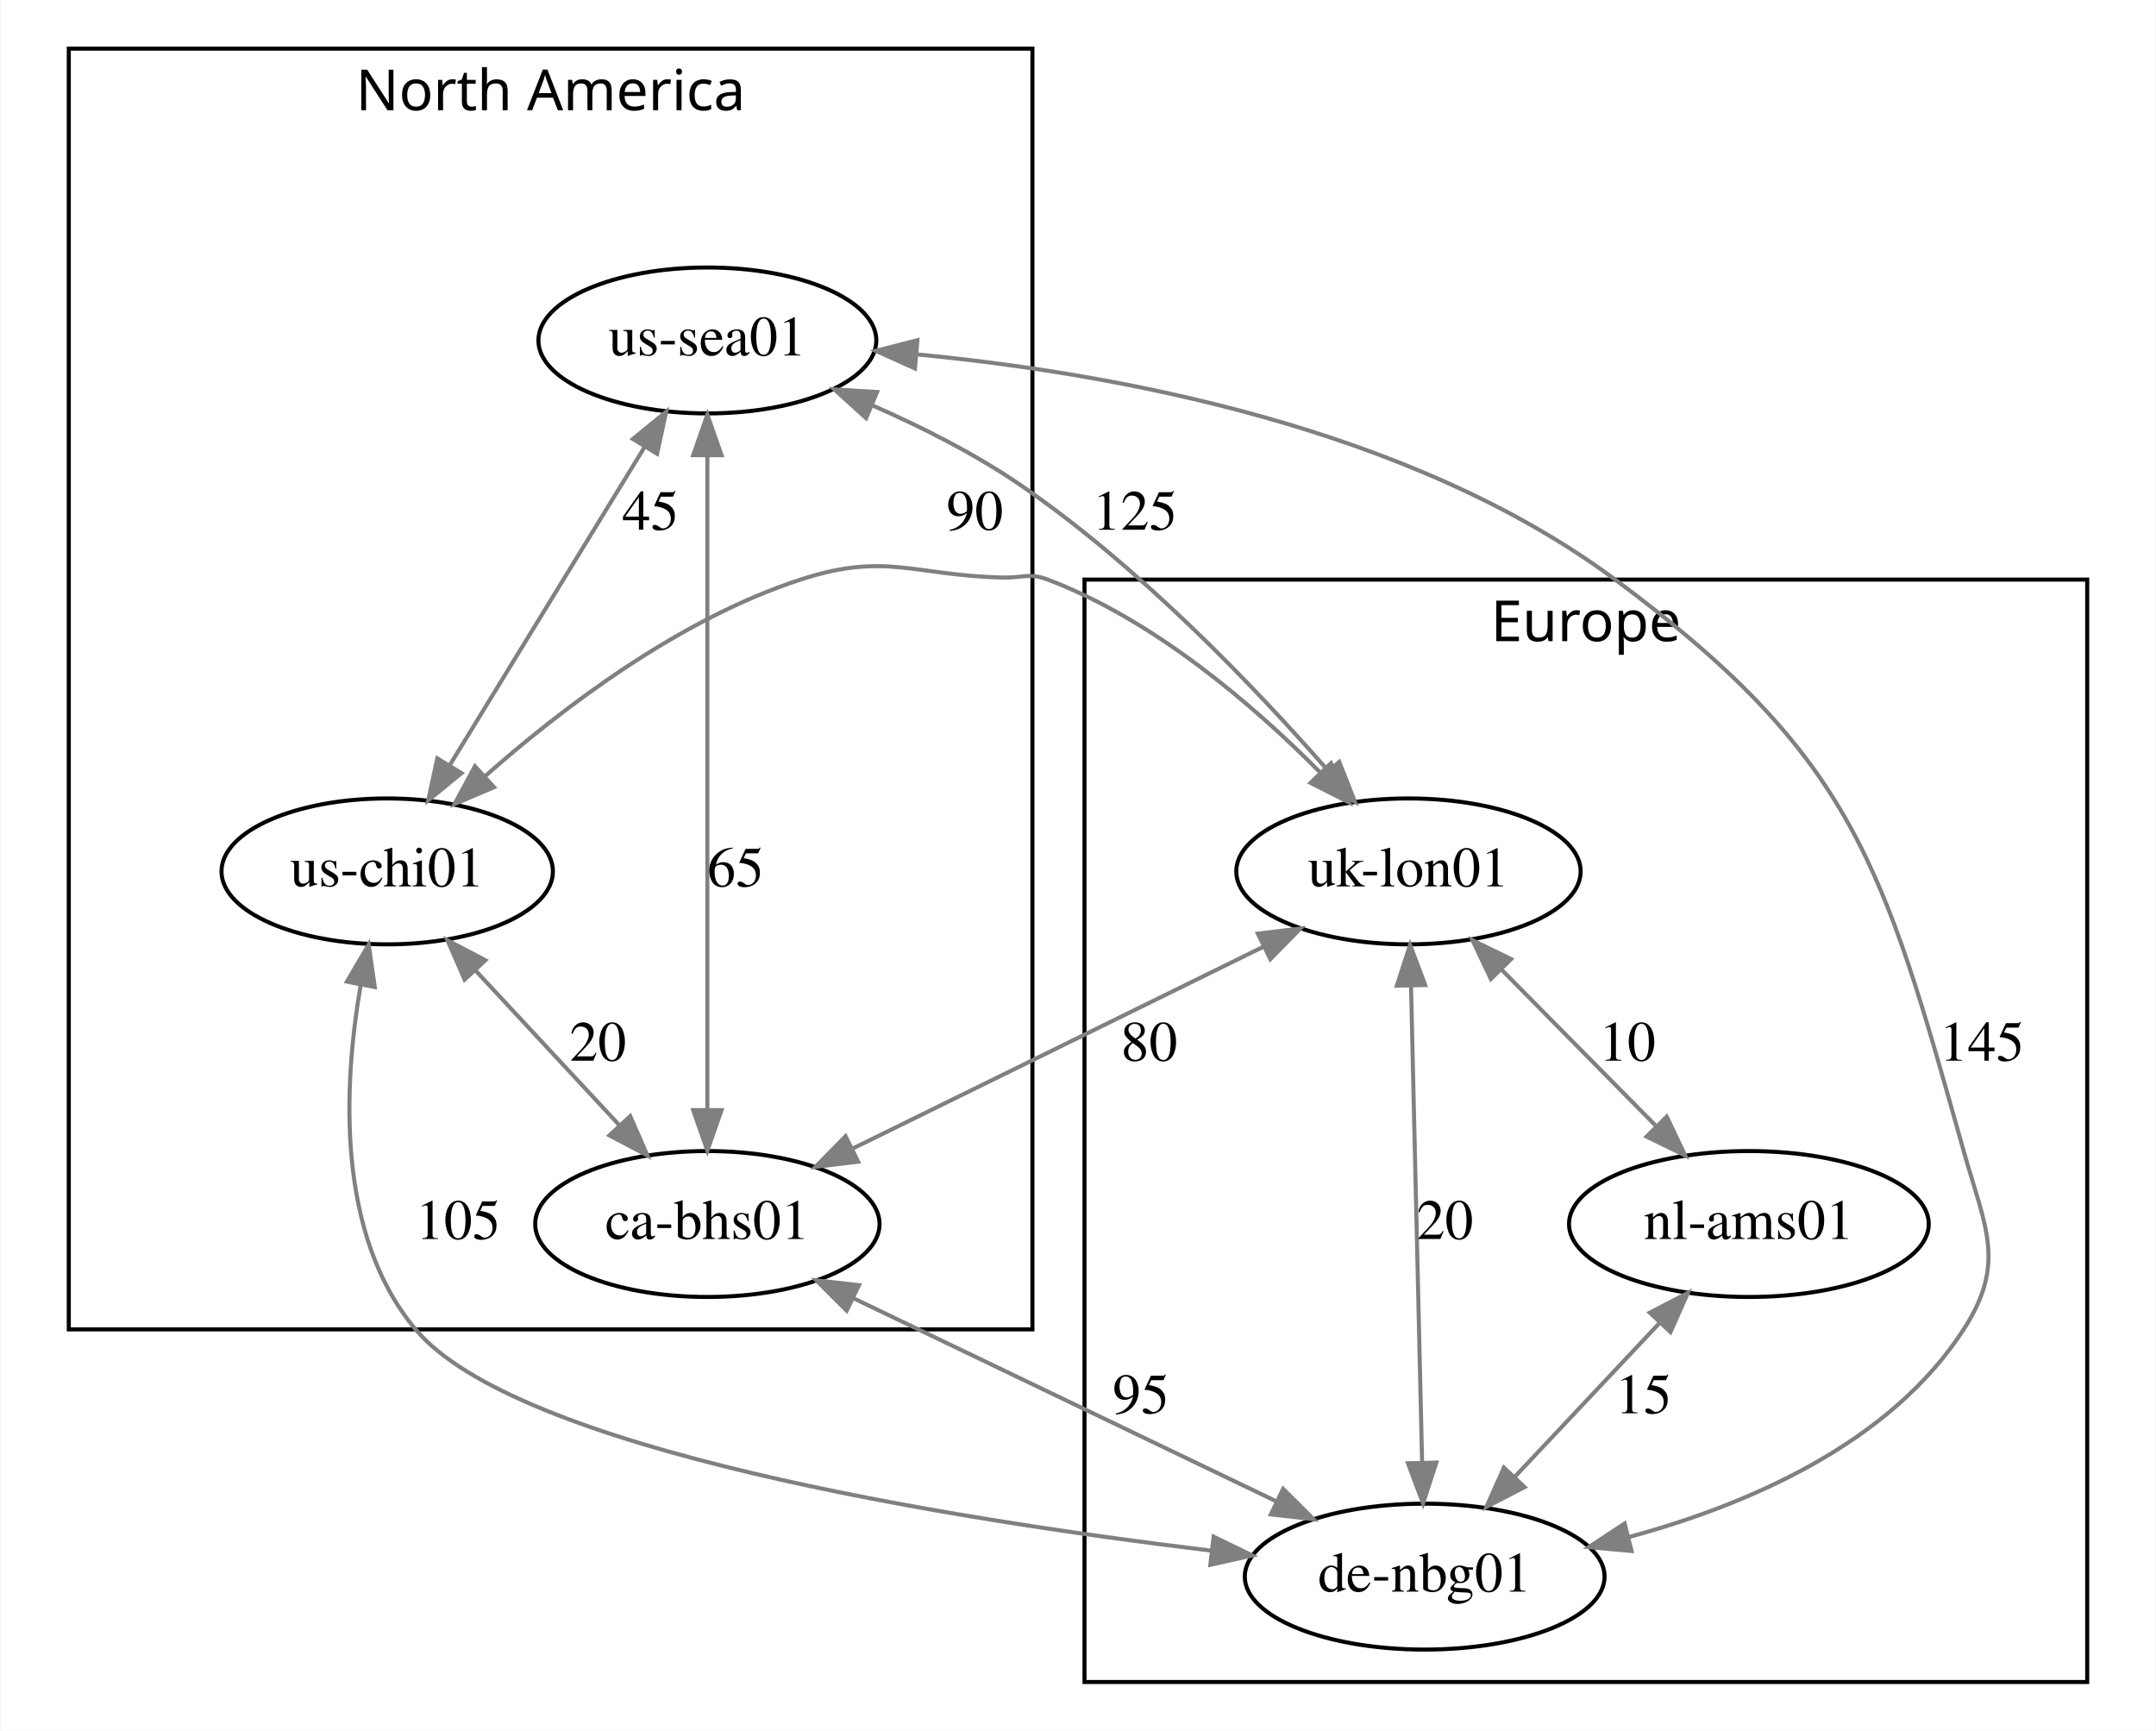
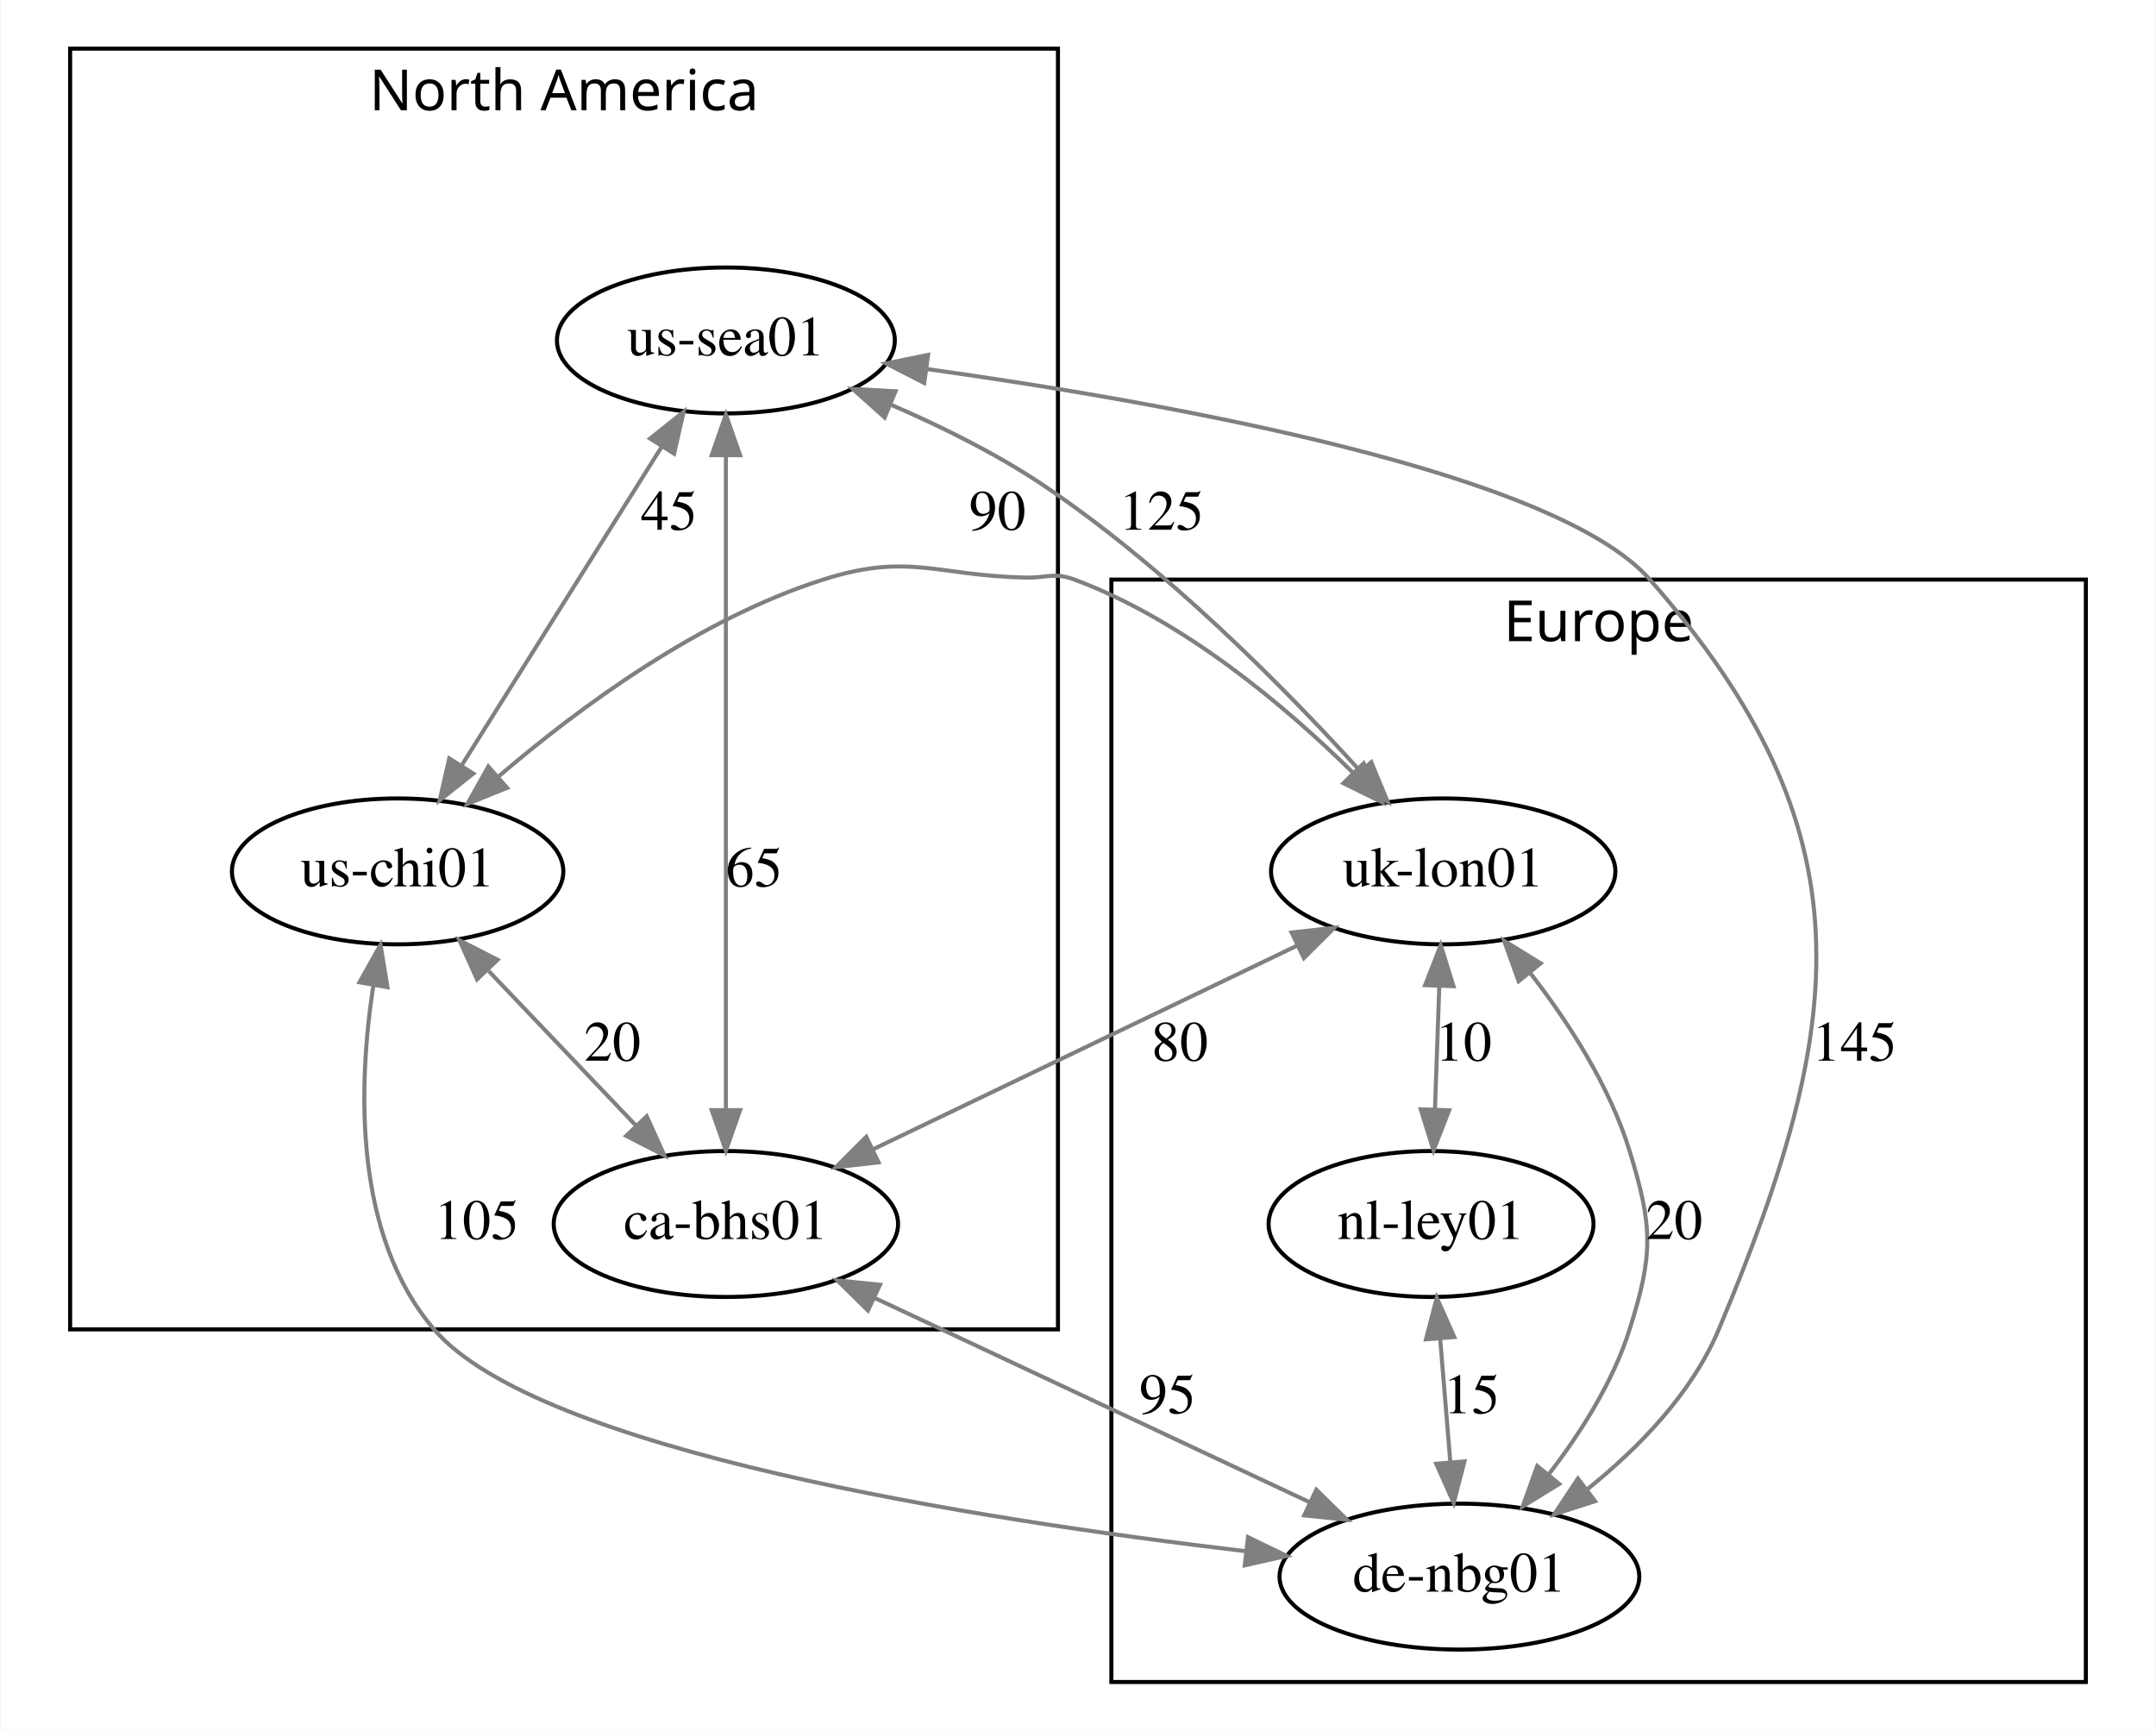
<svg xmlns="http://www.w3.org/2000/svg" width="532pt" height="427pt" viewBox="0.00 0.00 531.75 427.00">
  <g id="graph0" class="graph" transform="scale(1 1) rotate(0) translate(4 423)">
    <polygon fill="white" stroke="transparent" points="-4,4 -4,-423 527.75,-423 527.75,4 -4,4" />
    <g id="clust1" class="cluster">
-       <polygon fill="none" stroke="black" points="12.85,-95 12.85,-411 250.63,-411 250.63,-95 12.85,-95" />
-       <text text-anchor="middle" x="131.74" y="-395.8" font-family="bold" font-size="14.00">North America</text>
+       <polygon fill="none" stroke="black" points="13.18,-95 13.18,-411 256.93,-411 256.93,-95 13.18,-95" />
+       <text text-anchor="middle" x="135.06" y="-395.8" font-family="bold" font-size="14.00">North America</text>
    </g>
    <g id="clust2" class="cluster">
-       <polygon fill="none" stroke="black" points="263.48,-8 263.48,-280 510.9,-280 510.9,-8 263.48,-8" />
-       <text text-anchor="middle" x="387.19" y="-264.8" font-family="bold" font-size="14.00">Europe</text>
+       <polygon fill="none" stroke="black" points="270.11,-8 270.11,-280 510.57,-280 510.57,-8 270.11,-8" />
+       <text text-anchor="middle" x="390.34" y="-264.8" font-family="bold" font-size="14.00">Europe</text>
    </g>
    <g id="node1" class="node">
-       <ellipse fill="none" stroke="black" cx="170.42" cy="-121" rx="42.49" ry="18" />
-       <text text-anchor="middle" x="170.42" y="-117.3" font-family="Times,serif" font-size="14.00">ca-bhs01</text>
+       <ellipse fill="none" stroke="black" cx="174.99" cy="-339" rx="41.69" ry="18" />
+       <text text-anchor="middle" x="174.99" y="-335.3" font-family="Times,serif" font-size="14.00">us-sea01</text>
    </g>
    <g id="node2" class="node">
-       <ellipse fill="none" stroke="black" cx="170.42" cy="-339" rx="41.69" ry="18" />
-       <text text-anchor="middle" x="170.42" y="-335.3" font-family="Times,serif" font-size="14.00">us-sea01</text>
+       <ellipse fill="none" stroke="black" cx="174.99" cy="-121" rx="42.49" ry="18" />
+       <text text-anchor="middle" x="174.99" y="-117.3" font-family="Times,serif" font-size="14.00">ca-bhs01</text>
    </g>
    <g id="edge1" class="edge">
-       <path fill="none" stroke="grey" d="M170.42,-310.43C170.42,-268.86 170.42,-190.63 170.42,-149.25" />
-       <polygon fill="grey" stroke="grey" points="166.92,-310.69 170.42,-320.69 173.92,-310.69 166.92,-310.69" />
-       <polygon fill="grey" stroke="grey" points="173.92,-149.09 170.42,-139.09 166.92,-149.09 173.92,-149.09" />
-       <text text-anchor="middle" x="177.42" y="-204.3" font-family="Times,serif" font-size="14.00">65</text>
+       <path fill="none" stroke="grey" d="M174.99,-310.43C174.99,-268.86 174.99,-190.63 174.99,-149.25" />
+       <polygon fill="grey" stroke="grey" points="171.49,-310.69 174.99,-320.69 178.49,-310.69 171.49,-310.69" />
+       <polygon fill="grey" stroke="grey" points="178.49,-149.09 174.99,-139.09 171.49,-149.09 178.49,-149.09" />
+       <text text-anchor="middle" x="181.99" y="-204.3" font-family="Times,serif" font-size="14.00">65</text>
    </g>
    <g id="node3" class="node">
-       <ellipse fill="none" stroke="black" cx="91.42" cy="-208" rx="40.89" ry="18" />
-       <text text-anchor="middle" x="91.42" y="-204.3" font-family="Times,serif" font-size="14.00">us-chi01</text>
+       <ellipse fill="none" stroke="black" cx="93.99" cy="-208" rx="40.89" ry="18" />
+       <text text-anchor="middle" x="93.99" y="-204.3" font-family="Times,serif" font-size="14.00">us-chi01</text>
    </g>
    <g id="edge12" class="edge">
-       <path fill="none" stroke="grey" d="M154.83,-312.55C140.94,-289.87 120.73,-256.86 106.87,-234.24" />
-       <polygon fill="grey" stroke="grey" points="152.04,-314.7 160.25,-321.4 158.01,-311.04 152.04,-314.7" />
-       <polygon fill="grey" stroke="grey" points="109.75,-232.24 101.55,-225.54 103.78,-235.89 109.75,-232.24" />
-       <text text-anchor="middle" x="156.42" y="-292.3" font-family="Times,serif" font-size="14.00">45</text>
+       <path fill="none" stroke="grey" d="M159.23,-312.89C144.99,-290.22 124.14,-257.01 109.87,-234.28" />
+       <polygon fill="grey" stroke="grey" points="156.29,-314.79 164.57,-321.4 162.21,-311.07 156.29,-314.79" />
+       <polygon fill="grey" stroke="grey" points="112.66,-232.14 104.37,-225.54 106.73,-235.87 112.66,-232.14" />
+       <text text-anchor="middle" x="160.99" y="-292.3" font-family="Times,serif" font-size="14.00">45</text>
+     </g>
+     <g id="node5" class="node">
+       <ellipse fill="none" stroke="black" cx="351.99" cy="-208" rx="42.49" ry="18" />
+       <text text-anchor="middle" x="351.99" y="-204.3" font-family="Times,serif" font-size="14.00">uk-lon01</text>
+     </g>
+     <g id="edge10" class="edge">
+       <path fill="none" stroke="grey" d="M215.57,-323.2C228.05,-317.83 241.51,-311.17 252.99,-303.5 283.16,-283.33 312.57,-253.59 331.39,-232.88" />
+       <polygon fill="grey" stroke="grey" points="214.17,-319.99 206.27,-327.05 216.85,-326.46 214.17,-319.99" />
+       <polygon fill="grey" stroke="grey" points="334.24,-234.94 338.3,-225.16 329.02,-230.28 334.24,-234.94" />
+       <text text-anchor="middle" x="282.49" y="-292.3" font-family="Times,serif" font-size="14.00">125</text>
+     </g>
+     <g id="node6" class="node">
+       <ellipse fill="none" stroke="black" cx="355.99" cy="-34" rx="44.39" ry="18" />
+       <text text-anchor="middle" x="355.99" y="-30.3" font-family="Times,serif" font-size="14.00">de-nbg01</text>
+     </g>
+     <g id="edge5" class="edge">
+       <path fill="none" stroke="grey" d="M224.5,-331.96C284.28,-323.6 379.74,-306.47 402.99,-280 457.49,-217.97 451.97,-171.12 419.99,-95 413.36,-79.22 400.22,-65.73 387.56,-55.56" />
+       <polygon fill="grey" stroke="grey" points="223.93,-328.51 214.5,-333.33 224.88,-335.44 223.93,-328.51" />
+       <polygon fill="grey" stroke="grey" points="389.47,-52.62 379.38,-49.37 385.24,-58.2 389.47,-52.62" />
+       <text text-anchor="middle" x="453.49" y="-161.3" font-family="Times,serif" font-size="14.00">145</text>
+     </g>
+     <g id="edge2" class="edge">
+       <path fill="none" stroke="grey" d="M116.49,-183.39C127.82,-171.5 141.51,-157.13 152.8,-145.29" />
+       <polygon fill="grey" stroke="grey" points="113.59,-181.36 109.23,-191.01 118.66,-186.19 113.59,-181.36" />
+       <polygon fill="grey" stroke="grey" points="155.46,-147.57 159.82,-137.92 150.39,-142.74 155.46,-147.57" />
+       <text text-anchor="middle" x="146.99" y="-161.3" font-family="Times,serif" font-size="14.00">20</text>
+     </g>
+     <g id="edge11" class="edge">
+       <path fill="none" stroke="grey" d="M118.86,-231.39C138.81,-248.48 168.44,-270.3 198.99,-280 220.17,-286.73 226.77,-280.96 248.99,-280.5 254.33,-280.39 255.99,-281.86 260.99,-280 287.69,-270.09 312.65,-249.17 329.65,-232.42" />
+       <polygon fill="grey" stroke="grey" points="121,-228.62 111.19,-224.64 116.38,-233.87 121,-228.62" />
+       <polygon fill="grey" stroke="grey" points="332.36,-234.66 336.88,-225.08 327.37,-229.75 332.36,-234.66" />
+       <text text-anchor="middle" x="241.99" y="-292.3" font-family="Times,serif" font-size="14.00">90</text>
+     </g>
+     <g id="edge6" class="edge">
+       <path fill="none" stroke="grey" d="M88.01,-179.95C84.18,-154.93 83.1,-118.19 102.99,-95 128.62,-65.12 236.77,-48.1 303.1,-40.29" />
+       <polygon fill="grey" stroke="grey" points="84.58,-180.65 89.77,-189.89 91.48,-179.43 84.58,-180.65" />
+       <polygon fill="grey" stroke="grey" points="303.83,-43.73 313.36,-39.12 303.03,-36.78 303.83,-43.73" />
+       <text text-anchor="middle" x="113.49" y="-117.3" font-family="Times,serif" font-size="14.00">105</text>
    </g>
    <g id="node4" class="node">
-       <ellipse fill="none" stroke="black" cx="347.42" cy="-34" rx="44.39" ry="18" />
-       <text text-anchor="middle" x="347.42" y="-30.3" font-family="Times,serif" font-size="14.00">de-nbg01</text>
+       <ellipse fill="none" stroke="black" cx="348.99" cy="-121" rx="40.09" ry="18" />
+       <text text-anchor="middle" x="348.99" y="-117.3" font-family="Times,serif" font-size="14.00">nl-ley01</text>
    </g>
-     <g id="edge5" class="edge">
-       <path fill="none" stroke="grey" d="M221.99,-335.57C270.7,-330.93 343.66,-317.65 394.42,-280 453.37,-236.27 460.57,-209.67 480.42,-139 485.71,-120.17 491.03,-111.43 480.42,-95 462.2,-66.8 427.21,-51.72 397.68,-43.73" />
-       <polygon fill="grey" stroke="grey" points="221.64,-332.09 211.98,-336.44 222.25,-339.06 221.64,-332.09" />
-       <polygon fill="grey" stroke="grey" points="398.47,-40.32 387.91,-41.28 396.76,-47.11 398.47,-40.32" />
-       <text text-anchor="middle" x="484.92" y="-161.3" font-family="Times,serif" font-size="14.00">145</text>
+     <g id="edge8" class="edge">
+       <path fill="none" stroke="grey" d="M351.24,-92.73C352.04,-82.96 352.95,-71.94 353.75,-62.17" />
+       <polygon fill="grey" stroke="grey" points="347.74,-92.55 350.41,-102.8 354.72,-93.12 347.74,-92.55" />
+       <polygon fill="grey" stroke="grey" points="357.24,-62.43 354.58,-52.18 350.27,-61.85 357.24,-62.43" />
+       <text text-anchor="middle" x="358.99" y="-74.3" font-family="Times,serif" font-size="14.00">15</text>
    </g>
-     <g id="node6" class="node">
-       <ellipse fill="none" stroke="black" cx="343.42" cy="-208" rx="42.49" ry="18" />
-       <text text-anchor="middle" x="343.42" y="-204.3" font-family="Times,serif" font-size="14.00">uk-lon01</text>
+     <g id="edge3" class="edge">
+       <path fill="none" stroke="grey" d="M316.05,-189.74C285.49,-175.06 241.82,-154.09 211.19,-139.38" />
+       <polygon fill="grey" stroke="grey" points="314.58,-192.92 325.11,-194.09 317.61,-186.61 314.58,-192.92" />
+       <polygon fill="grey" stroke="grey" points="212.66,-136.21 202.13,-135.03 209.63,-142.52 212.66,-136.21" />
+       <text text-anchor="middle" x="286.99" y="-161.3" font-family="Times,serif" font-size="14.00">80</text>
    </g>
-     <g id="edge10" class="edge">
-       <path fill="none" stroke="grey" d="M211.22,-322.94C223.35,-317.63 236.35,-311.06 247.42,-303.5 276.91,-283.35 305.38,-253.61 323.55,-232.89" />
-       <polygon fill="grey" stroke="grey" points="209.59,-319.83 201.73,-326.93 212.3,-326.28 209.59,-319.83" />
-       <polygon fill="grey" stroke="grey" points="326.34,-235.02 330.22,-225.16 321.04,-230.45 326.34,-235.02" />
-       <text text-anchor="middle" x="275.92" y="-292.3" font-family="Times,serif" font-size="14.00">125</text>
+     <g id="edge9" class="edge">
+       <path fill="none" stroke="grey" d="M351.03,-179.73C350.69,-170.06 350.3,-159.17 349.96,-149.48" />
+       <polygon fill="grey" stroke="grey" points="347.53,-179.93 351.38,-189.8 354.53,-179.68 347.53,-179.93" />
+       <polygon fill="grey" stroke="grey" points="353.45,-149.05 349.6,-139.18 346.45,-149.29 353.45,-149.05" />
+       <text text-anchor="middle" x="356.99" y="-161.3" font-family="Times,serif" font-size="14.00">10</text>
    </g>
-     <g id="edge2" class="edge">
-       <path fill="none" stroke="grey" d="M113.36,-183.39C124.41,-171.5 137.77,-157.13 148.78,-145.29" />
-       <polygon fill="grey" stroke="grey" points="110.52,-181.3 106.28,-191.01 115.65,-186.07 110.52,-181.3" />
-       <polygon fill="grey" stroke="grey" points="151.38,-147.62 155.63,-137.92 146.25,-142.86 151.38,-147.62" />
-       <text text-anchor="middle" x="143.42" y="-161.3" font-family="Times,serif" font-size="14.00">20</text>
-     </g>
-     <g id="edge6" class="edge">
-       <path fill="none" stroke="grey" d="M84.89,-180.04C80.57,-155.07 78.8,-118.37 98.42,-95 123.28,-65.38 229.32,-48.31 294.74,-40.41" />
-       <polygon fill="grey" stroke="grey" points="81.48,-180.81 86.85,-189.95 88.35,-179.46 81.48,-180.81" />
-       <polygon fill="grey" stroke="grey" points="295.34,-43.86 304.87,-39.22 294.53,-36.91 295.34,-43.86" />
-       <text text-anchor="middle" x="108.92" y="-117.3" font-family="Times,serif" font-size="14.00">105</text>
-     </g>
-     <g id="edge11" class="edge">
-       <path fill="none" stroke="grey" d="M115.45,-231.38C134.77,-248.47 163.52,-270.28 193.42,-280 214.55,-286.87 221.2,-281 243.42,-280.5 248.31,-280.39 249.84,-281.74 254.42,-280 280.68,-270.03 305.08,-249.12 321.66,-232.39" />
-       <polygon fill="grey" stroke="grey" points="117.78,-228.77 108.03,-224.63 113.07,-233.95 117.78,-228.77" />
-       <polygon fill="grey" stroke="grey" points="324.3,-234.69 328.71,-225.05 319.25,-229.84 324.3,-234.69" />
-       <text text-anchor="middle" x="236.42" y="-292.3" font-family="Times,serif" font-size="14.00">90</text>
+     <g id="edge7" class="edge">
+       <path fill="none" stroke="grey" d="M373.43,-182.98C382.94,-170.73 393.07,-155.05 397.99,-139 403.72,-120.3 403.87,-113.65 397.99,-95 393.93,-82.12 386,-69.59 378.12,-59.35" />
+       <polygon fill="grey" stroke="grey" points="370.61,-180.91 367.02,-190.88 376.04,-185.32 370.61,-180.91" />
+       <polygon fill="grey" stroke="grey" points="380.62,-56.87 371.6,-51.32 375.19,-61.29 380.62,-56.87" />
+       <text text-anchor="middle" x="408.99" y="-117.3" font-family="Times,serif" font-size="14.00">20</text>
    </g>
    <g id="edge4" class="edge">
-       <path fill="none" stroke="grey" d="M310.93,-52.52C280.3,-67.23 236.79,-88.12 206.33,-102.75" />
-       <polygon fill="grey" stroke="grey" points="312.49,-55.66 319.99,-48.17 309.46,-49.35 312.49,-55.66" />
-       <polygon fill="grey" stroke="grey" points="204.8,-99.61 197.3,-107.09 207.83,-105.92 204.8,-99.61" />
-       <text text-anchor="middle" x="277.42" y="-74.3" font-family="Times,serif" font-size="14.00">95</text>
-     </g>
-     <g id="node5" class="node">
-       <ellipse fill="none" stroke="black" cx="427.42" cy="-121" rx="44.39" ry="18" />
-       <text text-anchor="middle" x="427.42" y="-117.3" font-family="Times,serif" font-size="14.00">nl-ams01</text>
-     </g>
-     <g id="edge8" class="edge">
-       <path fill="none" stroke="grey" d="M405.25,-96.45C394.13,-84.64 380.71,-70.37 369.59,-58.56" />
-       <polygon fill="grey" stroke="grey" points="402.97,-99.13 412.37,-104.01 408.07,-94.33 402.97,-99.13" />
-       <polygon fill="grey" stroke="grey" points="372.07,-56.09 362.67,-51.21 366.97,-60.89 372.07,-56.09" />
-       <text text-anchor="middle" x="401.42" y="-74.3" font-family="Times,serif" font-size="14.00">15</text>
-     </g>
-     <g id="edge3" class="edge">
-       <path fill="none" stroke="grey" d="M307.5,-189.35C277.83,-174.77 235.92,-154.18 206.27,-139.61" />
-       <polygon fill="grey" stroke="grey" points="306.25,-192.64 316.77,-193.91 309.33,-186.35 306.25,-192.64" />
-       <polygon fill="grey" stroke="grey" points="207.62,-136.38 197.1,-135.11 204.53,-142.66 207.62,-136.38" />
-       <text text-anchor="middle" x="279.42" y="-161.3" font-family="Times,serif" font-size="14.00">80</text>
-     </g>
-     <g id="edge7" class="edge">
-       <path fill="none" stroke="grey" d="M344.05,-179.64C344.8,-147.41 346.04,-94.18 346.79,-62.07" />
-       <polygon fill="grey" stroke="grey" points="340.55,-179.8 343.82,-189.88 347.55,-179.96 340.55,-179.8" />
-       <polygon fill="grey" stroke="grey" points="350.29,-62.13 347.02,-52.05 343.29,-61.97 350.29,-62.13" />
-       <text text-anchor="middle" x="352.42" y="-117.3" font-family="Times,serif" font-size="14.00">20</text>
-     </g>
-     <g id="edge9" class="edge">
-       <path fill="none" stroke="grey" d="M366.35,-183.8C378.15,-171.85 392.51,-157.32 404.33,-145.36" />
-       <polygon fill="grey" stroke="grey" points="363.76,-181.44 359.22,-191.01 368.74,-186.36 363.76,-181.44" />
-       <polygon fill="grey" stroke="grey" points="407.15,-147.49 411.69,-137.92 402.17,-142.57 407.15,-147.49" />
-       <text text-anchor="middle" x="397.42" y="-161.3" font-family="Times,serif" font-size="14.00">10</text>
+       <path fill="none" stroke="grey" d="M318.98,-52.38C287.65,-67.09 243,-88.06 211.74,-102.74" />
+       <polygon fill="grey" stroke="grey" points="320.68,-55.45 328.24,-48.03 317.7,-49.11 320.68,-55.45" />
+       <polygon fill="grey" stroke="grey" points="210.05,-99.67 202.48,-107.09 213.02,-106.01 210.05,-99.67" />
+       <text text-anchor="middle" x="283.99" y="-74.3" font-family="Times,serif" font-size="14.00">95</text>
    </g>
  </g>
</svg>
